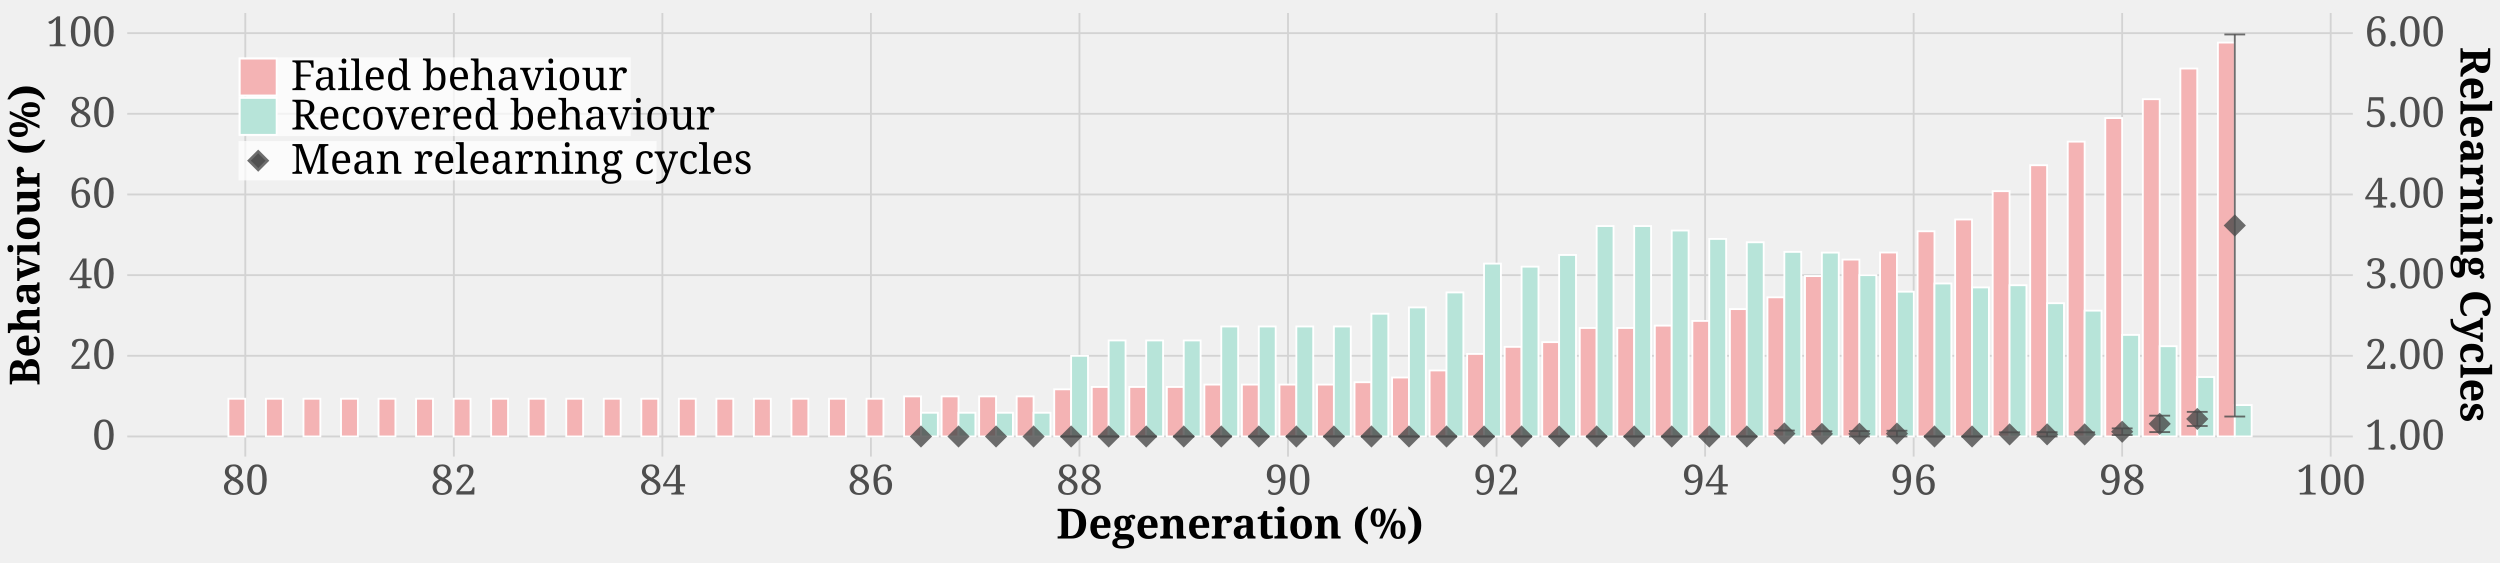
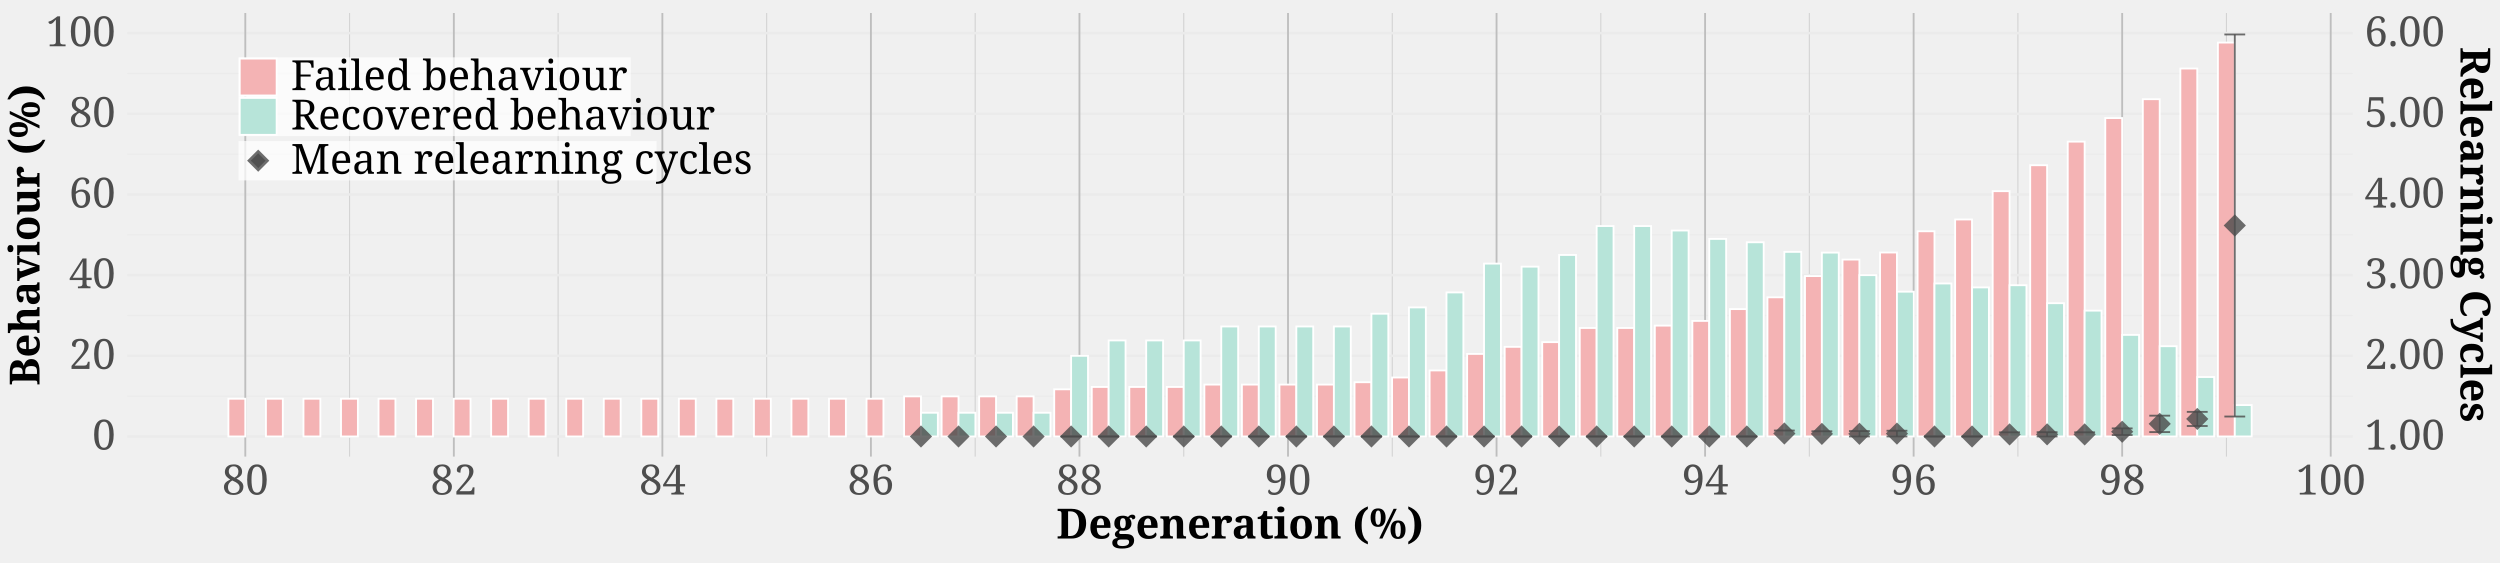
<svg xmlns="http://www.w3.org/2000/svg" class="svglite" width="1440.00pt" height="324.00pt" viewBox="0 0 1440.00 324.00">
  <defs>
    <style type="text/css">
    .svglite line, .svglite polyline, .svglite polygon, .svglite path, .svglite rect, .svglite circle {
      fill: none;
      stroke: #000000;
      stroke-linecap: round;
      stroke-linejoin: round;
      stroke-miterlimit: 10.00;
    }
    .svglite text {
      white-space: pre;
    }
  </style>
  </defs>
  <rect width="100%" height="100%" style="stroke: none; fill: none;" />
  <defs>
    <clipPath id="cpMC4wMHwxNDQwLjAwfDAuMDB8MzI0LjAw">
      <rect x="0.00" y="0.00" width="1440.00" height="324.00" />
    </clipPath>
  </defs>
  <g clip-path="url(#cpMC4wMHwxNDQwLjAwfDAuMDB8MzI0LjAw)">
</g>
  <defs>
    <clipPath id="cpNzMuMjl8MTM1NS4yNHw3LjQ3fDI2My4wMw==">
      <rect x="73.29" y="7.47" width="1281.95" height="255.55" />
    </clipPath>
  </defs>
  <g clip-path="url(#cpNzMuMjl8MTM1NS4yNHw3LjQ3fDI2My4wMw==)">
-     <polyline points="73.29,251.41 1355.24,251.41 " style="stroke-width: 1.07; stroke: #D3D3D3; stroke-linecap: butt;" />
-     <polyline points="73.29,204.95 1355.24,204.95 " style="stroke-width: 1.07; stroke: #D3D3D3; stroke-linecap: butt;" />
-     <polyline points="73.29,158.48 1355.24,158.48 " style="stroke-width: 1.07; stroke: #D3D3D3; stroke-linecap: butt;" />
-     <polyline points="73.29,112.02 1355.24,112.02 " style="stroke-width: 1.07; stroke: #D3D3D3; stroke-linecap: butt;" />
-     <polyline points="73.29,65.55 1355.24,65.55 " style="stroke-width: 1.07; stroke: #D3D3D3; stroke-linecap: butt;" />
-     <polyline points="73.29,19.09 1355.24,19.09 " style="stroke-width: 1.07; stroke: #D3D3D3; stroke-linecap: butt;" />
-     <polyline points="141.29,263.03 141.29,7.47 " style="stroke-width: 1.07; stroke: #D3D3D3; stroke-linecap: butt;" />
-     <polyline points="261.41,263.03 261.41,7.47 " style="stroke-width: 1.07; stroke: #D3D3D3; stroke-linecap: butt;" />
-     <polyline points="381.53,263.03 381.53,7.47 " style="stroke-width: 1.07; stroke: #D3D3D3; stroke-linecap: butt;" />
-     <polyline points="501.65,263.03 501.65,7.47 " style="stroke-width: 1.07; stroke: #D3D3D3; stroke-linecap: butt;" />
-     <polyline points="621.77,263.03 621.77,7.47 " style="stroke-width: 1.07; stroke: #D3D3D3; stroke-linecap: butt;" />
-     <polyline points="741.89,263.03 741.89,7.47 " style="stroke-width: 1.07; stroke: #D3D3D3; stroke-linecap: butt;" />
-     <polyline points="862.01,263.03 862.01,7.47 " style="stroke-width: 1.07; stroke: #D3D3D3; stroke-linecap: butt;" />
-     <polyline points="982.13,263.03 982.13,7.47 " style="stroke-width: 1.07; stroke: #D3D3D3; stroke-linecap: butt;" />
-     <polyline points="1102.25,263.03 1102.25,7.47 " style="stroke-width: 1.07; stroke: #D3D3D3; stroke-linecap: butt;" />
-     <polyline points="1222.37,263.03 1222.37,7.47 " style="stroke-width: 1.07; stroke: #D3D3D3; stroke-linecap: butt;" />
-     <polyline points="1342.49,263.03 1342.49,7.47 " style="stroke-width: 1.07; stroke: #D3D3D3; stroke-linecap: butt;" />
+     <polyline points="73.29,228.18 1355.24,228.18 " style="stroke-width: 0.73; stroke: #EBEBEB; stroke-linecap: butt;" />
+     <polyline points="73.29,181.71 1355.24,181.71 " style="stroke-width: 0.73; stroke: #EBEBEB; stroke-linecap: butt;" />
+     <polyline points="73.29,135.25 1355.24,135.25 " style="stroke-width: 0.73; stroke: #EBEBEB; stroke-linecap: butt;" />
+     <polyline points="73.29,88.78 1355.24,88.78 " style="stroke-width: 0.73; stroke: #EBEBEB; stroke-linecap: butt;" />
+     <polyline points="73.29,42.32 1355.24,42.32 " style="stroke-width: 0.73; stroke: #EBEBEB; stroke-linecap: butt;" />
+     <polyline points="201.35,263.03 201.35,7.47 " style="stroke-width: 0.64; stroke: #D3D3D3; stroke-linecap: butt;" />
+     <polyline points="321.47,263.03 321.47,7.47 " style="stroke-width: 0.64; stroke: #D3D3D3; stroke-linecap: butt;" />
+     <polyline points="441.59,263.03 441.59,7.47 " style="stroke-width: 0.64; stroke: #D3D3D3; stroke-linecap: butt;" />
+     <polyline points="561.71,263.03 561.71,7.47 " style="stroke-width: 0.64; stroke: #D3D3D3; stroke-linecap: butt;" />
+     <polyline points="681.83,263.03 681.83,7.47 " style="stroke-width: 0.64; stroke: #D3D3D3; stroke-linecap: butt;" />
+     <polyline points="801.95,263.03 801.95,7.47 " style="stroke-width: 0.64; stroke: #D3D3D3; stroke-linecap: butt;" />
+     <polyline points="922.07,263.03 922.07,7.47 " style="stroke-width: 0.64; stroke: #D3D3D3; stroke-linecap: butt;" />
+     <polyline points="1042.19,263.03 1042.19,7.47 " style="stroke-width: 0.64; stroke: #D3D3D3; stroke-linecap: butt;" />
+     <polyline points="1162.31,263.03 1162.31,7.47 " style="stroke-width: 0.64; stroke: #D3D3D3; stroke-linecap: butt;" />
+     <polyline points="1282.43,263.03 1282.43,7.47 " style="stroke-width: 0.64; stroke: #D3D3D3; stroke-linecap: butt;" />
+     <polyline points="73.29,251.41 1355.24,251.41 " style="stroke-width: 1.45; stroke: #EBEBEB; stroke-linecap: butt;" />
+     <polyline points="73.29,204.95 1355.24,204.95 " style="stroke-width: 1.45; stroke: #EBEBEB; stroke-linecap: butt;" />
+     <polyline points="73.29,158.48 1355.24,158.48 " style="stroke-width: 1.45; stroke: #EBEBEB; stroke-linecap: butt;" />
+     <polyline points="73.29,112.02 1355.24,112.02 " style="stroke-width: 1.45; stroke: #EBEBEB; stroke-linecap: butt;" />
+     <polyline points="73.29,65.55 1355.24,65.55 " style="stroke-width: 1.45; stroke: #EBEBEB; stroke-linecap: butt;" />
+     <polyline points="73.29,19.09 1355.24,19.09 " style="stroke-width: 1.45; stroke: #EBEBEB; stroke-linecap: butt;" />
+     <polyline points="141.29,263.03 141.29,7.47 " style="stroke-width: 1.07; stroke: #BEBEBE; stroke-linecap: butt;" />
+     <polyline points="261.41,263.03 261.41,7.47 " style="stroke-width: 1.07; stroke: #BEBEBE; stroke-linecap: butt;" />
+     <polyline points="381.53,263.03 381.53,7.47 " style="stroke-width: 1.07; stroke: #BEBEBE; stroke-linecap: butt;" />
+     <polyline points="501.65,263.03 501.65,7.47 " style="stroke-width: 1.07; stroke: #BEBEBE; stroke-linecap: butt;" />
+     <polyline points="621.77,263.03 621.77,7.47 " style="stroke-width: 1.07; stroke: #BEBEBE; stroke-linecap: butt;" />
+     <polyline points="741.89,263.03 741.89,7.47 " style="stroke-width: 1.07; stroke: #BEBEBE; stroke-linecap: butt;" />
+     <polyline points="862.01,263.03 862.01,7.47 " style="stroke-width: 1.07; stroke: #BEBEBE; stroke-linecap: butt;" />
+     <polyline points="982.13,263.03 982.13,7.47 " style="stroke-width: 1.07; stroke: #BEBEBE; stroke-linecap: butt;" />
+     <polyline points="1102.25,263.03 1102.25,7.47 " style="stroke-width: 1.07; stroke: #BEBEBE; stroke-linecap: butt;" />
+     <polyline points="1222.37,263.03 1222.37,7.47 " style="stroke-width: 1.07; stroke: #BEBEBE; stroke-linecap: butt;" />
+     <polyline points="1342.49,263.03 1342.49,7.47 " style="stroke-width: 1.07; stroke: #BEBEBE; stroke-linecap: butt;" />
    <rect x="131.56" y="229.67" width="9.73" height="21.74" style="stroke-width: 1.07; stroke: #FFFFFF; stroke-linecap: butt; stroke-linejoin: miter; fill: #F4B3B4;" />
    <rect x="141.29" y="251.41" width="9.73" height="0.00" style="stroke-width: 1.07; stroke: #FFFFFF; stroke-linecap: butt; stroke-linejoin: miter; fill: #B7E4D9;" />
    <rect x="153.18" y="229.67" width="9.73" height="21.74" style="stroke-width: 1.07; stroke: #FFFFFF; stroke-linecap: butt; stroke-linejoin: miter; fill: #F4B3B4;" />
    <rect x="162.91" y="251.41" width="9.73" height="0.00" style="stroke-width: 1.07; stroke: #FFFFFF; stroke-linecap: butt; stroke-linejoin: miter; fill: #B7E4D9;" />
    <rect x="174.80" y="229.67" width="9.73" height="21.74" style="stroke-width: 1.07; stroke: #FFFFFF; stroke-linecap: butt; stroke-linejoin: miter; fill: #F4B3B4;" />
    <rect x="184.53" y="251.41" width="9.73" height="0.00" style="stroke-width: 1.07; stroke: #FFFFFF; stroke-linecap: butt; stroke-linejoin: miter; fill: #B7E4D9;" />
    <rect x="196.42" y="229.67" width="9.73" height="21.74" style="stroke-width: 1.07; stroke: #FFFFFF; stroke-linecap: butt; stroke-linejoin: miter; fill: #F4B3B4;" />
    <rect x="206.15" y="251.41" width="9.73" height="0.00" style="stroke-width: 1.07; stroke: #FFFFFF; stroke-linecap: butt; stroke-linejoin: miter; fill: #B7E4D9;" />
    <rect x="218.04" y="229.67" width="9.73" height="21.74" style="stroke-width: 1.07; stroke: #FFFFFF; stroke-linecap: butt; stroke-linejoin: miter; fill: #F4B3B4;" />
    <rect x="227.77" y="251.41" width="9.73" height="0.00" style="stroke-width: 1.07; stroke: #FFFFFF; stroke-linecap: butt; stroke-linejoin: miter; fill: #B7E4D9;" />
    <rect x="239.67" y="229.67" width="9.73" height="21.74" style="stroke-width: 1.07; stroke: #FFFFFF; stroke-linecap: butt; stroke-linejoin: miter; fill: #F4B3B4;" />
    <rect x="249.40" y="251.41" width="9.73" height="0.00" style="stroke-width: 1.07; stroke: #FFFFFF; stroke-linecap: butt; stroke-linejoin: miter; fill: #B7E4D9;" />
    <rect x="261.29" y="229.67" width="9.73" height="21.74" style="stroke-width: 1.07; stroke: #FFFFFF; stroke-linecap: butt; stroke-linejoin: miter; fill: #F4B3B4;" />
    <rect x="271.02" y="251.41" width="9.73" height="0.00" style="stroke-width: 1.07; stroke: #FFFFFF; stroke-linecap: butt; stroke-linejoin: miter; fill: #B7E4D9;" />
    <rect x="282.91" y="229.67" width="9.73" height="21.74" style="stroke-width: 1.07; stroke: #FFFFFF; stroke-linecap: butt; stroke-linejoin: miter; fill: #F4B3B4;" />
    <rect x="292.64" y="251.41" width="9.73" height="0.00" style="stroke-width: 1.07; stroke: #FFFFFF; stroke-linecap: butt; stroke-linejoin: miter; fill: #B7E4D9;" />
    <rect x="304.53" y="229.67" width="9.73" height="21.74" style="stroke-width: 1.07; stroke: #FFFFFF; stroke-linecap: butt; stroke-linejoin: miter; fill: #F4B3B4;" />
    <rect x="314.26" y="251.41" width="9.73" height="0.00" style="stroke-width: 1.07; stroke: #FFFFFF; stroke-linecap: butt; stroke-linejoin: miter; fill: #B7E4D9;" />
    <rect x="326.15" y="229.67" width="9.73" height="21.74" style="stroke-width: 1.07; stroke: #FFFFFF; stroke-linecap: butt; stroke-linejoin: miter; fill: #F4B3B4;" />
    <rect x="335.88" y="251.41" width="9.73" height="0.00" style="stroke-width: 1.07; stroke: #FFFFFF; stroke-linecap: butt; stroke-linejoin: miter; fill: #B7E4D9;" />
    <rect x="347.77" y="229.67" width="9.73" height="21.74" style="stroke-width: 1.07; stroke: #FFFFFF; stroke-linecap: butt; stroke-linejoin: miter; fill: #F4B3B4;" />
    <rect x="357.50" y="251.41" width="9.73" height="0.00" style="stroke-width: 1.07; stroke: #FFFFFF; stroke-linecap: butt; stroke-linejoin: miter; fill: #B7E4D9;" />
    <rect x="369.40" y="229.67" width="9.73" height="21.74" style="stroke-width: 1.07; stroke: #FFFFFF; stroke-linecap: butt; stroke-linejoin: miter; fill: #F4B3B4;" />
    <rect x="379.13" y="251.41" width="9.73" height="0.00" style="stroke-width: 1.07; stroke: #FFFFFF; stroke-linecap: butt; stroke-linejoin: miter; fill: #B7E4D9;" />
    <rect x="391.02" y="229.67" width="9.73" height="21.74" style="stroke-width: 1.07; stroke: #FFFFFF; stroke-linecap: butt; stroke-linejoin: miter; fill: #F4B3B4;" />
    <rect x="400.75" y="251.41" width="9.73" height="0.00" style="stroke-width: 1.07; stroke: #FFFFFF; stroke-linecap: butt; stroke-linejoin: miter; fill: #B7E4D9;" />
    <rect x="412.64" y="229.67" width="9.73" height="21.74" style="stroke-width: 1.07; stroke: #FFFFFF; stroke-linecap: butt; stroke-linejoin: miter; fill: #F4B3B4;" />
    <rect x="422.37" y="251.41" width="9.73" height="0.00" style="stroke-width: 1.07; stroke: #FFFFFF; stroke-linecap: butt; stroke-linejoin: miter; fill: #B7E4D9;" />
    <rect x="434.26" y="229.67" width="9.73" height="21.74" style="stroke-width: 1.07; stroke: #FFFFFF; stroke-linecap: butt; stroke-linejoin: miter; fill: #F4B3B4;" />
    <rect x="443.99" y="251.41" width="9.73" height="0.00" style="stroke-width: 1.07; stroke: #FFFFFF; stroke-linecap: butt; stroke-linejoin: miter; fill: #B7E4D9;" />
    <rect x="455.88" y="229.67" width="9.73" height="21.74" style="stroke-width: 1.07; stroke: #FFFFFF; stroke-linecap: butt; stroke-linejoin: miter; fill: #F4B3B4;" />
    <rect x="465.61" y="251.41" width="9.73" height="0.00" style="stroke-width: 1.07; stroke: #FFFFFF; stroke-linecap: butt; stroke-linejoin: miter; fill: #B7E4D9;" />
    <rect x="477.50" y="229.67" width="9.73" height="21.74" style="stroke-width: 1.07; stroke: #FFFFFF; stroke-linecap: butt; stroke-linejoin: miter; fill: #F4B3B4;" />
    <rect x="487.23" y="251.41" width="9.73" height="0.00" style="stroke-width: 1.07; stroke: #FFFFFF; stroke-linecap: butt; stroke-linejoin: miter; fill: #B7E4D9;" />
    <rect x="499.13" y="229.67" width="9.73" height="21.74" style="stroke-width: 1.07; stroke: #FFFFFF; stroke-linecap: butt; stroke-linejoin: miter; fill: #F4B3B4;" />
    <rect x="508.86" y="251.41" width="9.73" height="0.00" style="stroke-width: 1.07; stroke: #FFFFFF; stroke-linecap: butt; stroke-linejoin: miter; fill: #B7E4D9;" />
    <rect x="520.75" y="228.31" width="9.73" height="23.10" style="stroke-width: 1.07; stroke: #FFFFFF; stroke-linecap: butt; stroke-linejoin: miter; fill: #F4B3B4;" />
    <rect x="530.48" y="237.74" width="9.73" height="13.67" style="stroke-width: 1.07; stroke: #FFFFFF; stroke-linecap: butt; stroke-linejoin: miter; fill: #B7E4D9;" />
    <rect x="542.37" y="228.31" width="9.73" height="23.10" style="stroke-width: 1.07; stroke: #FFFFFF; stroke-linecap: butt; stroke-linejoin: miter; fill: #F4B3B4;" />
    <rect x="552.10" y="237.74" width="9.73" height="13.67" style="stroke-width: 1.07; stroke: #FFFFFF; stroke-linecap: butt; stroke-linejoin: miter; fill: #B7E4D9;" />
    <rect x="563.99" y="228.31" width="9.73" height="23.10" style="stroke-width: 1.07; stroke: #FFFFFF; stroke-linecap: butt; stroke-linejoin: miter; fill: #F4B3B4;" />
    <rect x="573.72" y="237.74" width="9.73" height="13.67" style="stroke-width: 1.07; stroke: #FFFFFF; stroke-linecap: butt; stroke-linejoin: miter; fill: #B7E4D9;" />
    <rect x="585.61" y="228.31" width="9.73" height="23.10" style="stroke-width: 1.07; stroke: #FFFFFF; stroke-linecap: butt; stroke-linejoin: miter; fill: #F4B3B4;" />
    <rect x="595.34" y="237.74" width="9.73" height="13.67" style="stroke-width: 1.07; stroke: #FFFFFF; stroke-linecap: butt; stroke-linejoin: miter; fill: #B7E4D9;" />
    <rect x="607.23" y="224.24" width="9.73" height="27.17" style="stroke-width: 1.07; stroke: #FFFFFF; stroke-linecap: butt; stroke-linejoin: miter; fill: #F4B3B4;" />
    <rect x="616.96" y="204.95" width="9.73" height="46.46" style="stroke-width: 1.07; stroke: #FFFFFF; stroke-linecap: butt; stroke-linejoin: miter; fill: #B7E4D9;" />
    <rect x="628.86" y="222.88" width="9.73" height="28.53" style="stroke-width: 1.07; stroke: #FFFFFF; stroke-linecap: butt; stroke-linejoin: miter; fill: #F4B3B4;" />
    <rect x="638.59" y="196.09" width="9.73" height="55.31" style="stroke-width: 1.07; stroke: #FFFFFF; stroke-linecap: butt; stroke-linejoin: miter; fill: #B7E4D9;" />
    <rect x="650.48" y="222.88" width="9.73" height="28.53" style="stroke-width: 1.07; stroke: #FFFFFF; stroke-linecap: butt; stroke-linejoin: miter; fill: #F4B3B4;" />
    <rect x="660.21" y="196.09" width="9.73" height="55.31" style="stroke-width: 1.07; stroke: #FFFFFF; stroke-linecap: butt; stroke-linejoin: miter; fill: #B7E4D9;" />
    <rect x="672.10" y="222.88" width="9.73" height="28.53" style="stroke-width: 1.07; stroke: #FFFFFF; stroke-linecap: butt; stroke-linejoin: miter; fill: #F4B3B4;" />
    <rect x="681.83" y="196.09" width="9.73" height="55.31" style="stroke-width: 1.07; stroke: #FFFFFF; stroke-linecap: butt; stroke-linejoin: miter; fill: #B7E4D9;" />
    <rect x="693.72" y="221.52" width="9.73" height="29.89" style="stroke-width: 1.07; stroke: #FFFFFF; stroke-linecap: butt; stroke-linejoin: miter; fill: #F4B3B4;" />
    <rect x="703.45" y="188.05" width="9.73" height="63.36" style="stroke-width: 1.07; stroke: #FFFFFF; stroke-linecap: butt; stroke-linejoin: miter; fill: #B7E4D9;" />
    <rect x="715.34" y="221.52" width="9.73" height="29.89" style="stroke-width: 1.07; stroke: #FFFFFF; stroke-linecap: butt; stroke-linejoin: miter; fill: #F4B3B4;" />
    <rect x="725.07" y="188.05" width="9.73" height="63.36" style="stroke-width: 1.07; stroke: #FFFFFF; stroke-linecap: butt; stroke-linejoin: miter; fill: #B7E4D9;" />
    <rect x="736.97" y="221.52" width="9.73" height="29.89" style="stroke-width: 1.07; stroke: #FFFFFF; stroke-linecap: butt; stroke-linejoin: miter; fill: #F4B3B4;" />
    <rect x="746.69" y="188.05" width="9.73" height="63.36" style="stroke-width: 1.07; stroke: #FFFFFF; stroke-linecap: butt; stroke-linejoin: miter; fill: #B7E4D9;" />
    <rect x="758.59" y="221.52" width="9.73" height="29.89" style="stroke-width: 1.07; stroke: #FFFFFF; stroke-linecap: butt; stroke-linejoin: miter; fill: #F4B3B4;" />
    <rect x="768.32" y="188.05" width="9.73" height="63.36" style="stroke-width: 1.07; stroke: #FFFFFF; stroke-linecap: butt; stroke-linejoin: miter; fill: #B7E4D9;" />
    <rect x="780.21" y="220.16" width="9.73" height="31.25" style="stroke-width: 1.07; stroke: #FFFFFF; stroke-linecap: butt; stroke-linejoin: miter; fill: #F4B3B4;" />
    <rect x="789.94" y="180.70" width="9.73" height="70.71" style="stroke-width: 1.07; stroke: #FFFFFF; stroke-linecap: butt; stroke-linejoin: miter; fill: #B7E4D9;" />
    <rect x="801.83" y="217.44" width="9.73" height="33.97" style="stroke-width: 1.07; stroke: #FFFFFF; stroke-linecap: butt; stroke-linejoin: miter; fill: #F4B3B4;" />
    <rect x="811.56" y="177.07" width="9.73" height="74.34" style="stroke-width: 1.07; stroke: #FFFFFF; stroke-linecap: butt; stroke-linejoin: miter; fill: #B7E4D9;" />
    <rect x="823.45" y="213.37" width="9.73" height="38.04" style="stroke-width: 1.07; stroke: #FFFFFF; stroke-linecap: butt; stroke-linejoin: miter; fill: #F4B3B4;" />
    <rect x="833.18" y="168.44" width="9.73" height="82.97" style="stroke-width: 1.07; stroke: #FFFFFF; stroke-linecap: butt; stroke-linejoin: miter; fill: #B7E4D9;" />
    <rect x="845.07" y="203.86" width="9.73" height="47.55" style="stroke-width: 1.07; stroke: #FFFFFF; stroke-linecap: butt; stroke-linejoin: miter; fill: #F4B3B4;" />
    <rect x="854.80" y="151.84" width="9.73" height="99.57" style="stroke-width: 1.07; stroke: #FFFFFF; stroke-linecap: butt; stroke-linejoin: miter; fill: #B7E4D9;" />
    <rect x="866.70" y="199.78" width="9.73" height="51.63" style="stroke-width: 1.07; stroke: #FFFFFF; stroke-linecap: butt; stroke-linejoin: miter; fill: #F4B3B4;" />
    <rect x="876.43" y="153.59" width="9.73" height="97.82" style="stroke-width: 1.07; stroke: #FFFFFF; stroke-linecap: butt; stroke-linejoin: miter; fill: #B7E4D9;" />
    <rect x="888.32" y="197.07" width="9.73" height="54.34" style="stroke-width: 1.07; stroke: #FFFFFF; stroke-linecap: butt; stroke-linejoin: miter; fill: #F4B3B4;" />
    <rect x="898.05" y="146.86" width="9.73" height="104.54" style="stroke-width: 1.07; stroke: #FFFFFF; stroke-linecap: butt; stroke-linejoin: miter; fill: #B7E4D9;" />
    <rect x="909.94" y="188.91" width="9.73" height="62.50" style="stroke-width: 1.07; stroke: #FFFFFF; stroke-linecap: butt; stroke-linejoin: miter; fill: #F4B3B4;" />
    <rect x="919.67" y="130.20" width="9.73" height="121.21" style="stroke-width: 1.07; stroke: #FFFFFF; stroke-linecap: butt; stroke-linejoin: miter; fill: #B7E4D9;" />
    <rect x="931.56" y="188.91" width="9.73" height="62.50" style="stroke-width: 1.07; stroke: #FFFFFF; stroke-linecap: butt; stroke-linejoin: miter; fill: #F4B3B4;" />
    <rect x="941.29" y="130.20" width="9.73" height="121.21" style="stroke-width: 1.07; stroke: #FFFFFF; stroke-linecap: butt; stroke-linejoin: miter; fill: #B7E4D9;" />
    <rect x="953.18" y="187.56" width="9.73" height="63.85" style="stroke-width: 1.07; stroke: #FFFFFF; stroke-linecap: butt; stroke-linejoin: miter; fill: #F4B3B4;" />
    <rect x="962.91" y="132.78" width="9.73" height="118.63" style="stroke-width: 1.07; stroke: #FFFFFF; stroke-linecap: butt; stroke-linejoin: miter; fill: #B7E4D9;" />
    <rect x="974.80" y="184.84" width="9.73" height="66.57" style="stroke-width: 1.07; stroke: #FFFFFF; stroke-linecap: butt; stroke-linejoin: miter; fill: #F4B3B4;" />
    <rect x="984.53" y="137.62" width="9.73" height="113.79" style="stroke-width: 1.07; stroke: #FFFFFF; stroke-linecap: butt; stroke-linejoin: miter; fill: #B7E4D9;" />
    <rect x="996.43" y="178.04" width="9.73" height="73.36" style="stroke-width: 1.07; stroke: #FFFFFF; stroke-linecap: butt; stroke-linejoin: miter; fill: #F4B3B4;" />
    <rect x="1006.16" y="139.55" width="9.73" height="111.86" style="stroke-width: 1.07; stroke: #FFFFFF; stroke-linecap: butt; stroke-linejoin: miter; fill: #B7E4D9;" />
    <rect x="1018.05" y="171.25" width="9.73" height="80.16" style="stroke-width: 1.07; stroke: #FFFFFF; stroke-linecap: butt; stroke-linejoin: miter; fill: #F4B3B4;" />
    <rect x="1027.78" y="145.09" width="9.73" height="106.32" style="stroke-width: 1.07; stroke: #FFFFFF; stroke-linecap: butt; stroke-linejoin: miter; fill: #B7E4D9;" />
    <rect x="1039.67" y="159.02" width="9.73" height="92.39" style="stroke-width: 1.07; stroke: #FFFFFF; stroke-linecap: butt; stroke-linejoin: miter; fill: #F4B3B4;" />
    <rect x="1049.40" y="145.50" width="9.73" height="105.91" style="stroke-width: 1.07; stroke: #FFFFFF; stroke-linecap: butt; stroke-linejoin: miter; fill: #B7E4D9;" />
    <rect x="1061.29" y="149.51" width="9.73" height="101.90" style="stroke-width: 1.07; stroke: #FFFFFF; stroke-linecap: butt; stroke-linejoin: miter; fill: #F4B3B4;" />
    <rect x="1071.02" y="158.48" width="9.73" height="92.93" style="stroke-width: 1.07; stroke: #FFFFFF; stroke-linecap: butt; stroke-linejoin: miter; fill: #B7E4D9;" />
    <rect x="1082.91" y="145.44" width="9.73" height="105.97" style="stroke-width: 1.07; stroke: #FFFFFF; stroke-linecap: butt; stroke-linejoin: miter; fill: #F4B3B4;" />
    <rect x="1092.64" y="168.01" width="9.73" height="83.40" style="stroke-width: 1.07; stroke: #FFFFFF; stroke-linecap: butt; stroke-linejoin: miter; fill: #B7E4D9;" />
    <rect x="1104.53" y="133.21" width="9.73" height="118.20" style="stroke-width: 1.07; stroke: #FFFFFF; stroke-linecap: butt; stroke-linejoin: miter; fill: #F4B3B4;" />
    <rect x="1114.26" y="163.29" width="9.73" height="88.12" style="stroke-width: 1.07; stroke: #FFFFFF; stroke-linecap: butt; stroke-linejoin: miter; fill: #B7E4D9;" />
    <rect x="1126.16" y="126.42" width="9.73" height="124.99" style="stroke-width: 1.07; stroke: #FFFFFF; stroke-linecap: butt; stroke-linejoin: miter; fill: #F4B3B4;" />
    <rect x="1135.89" y="165.55" width="9.73" height="85.86" style="stroke-width: 1.07; stroke: #FFFFFF; stroke-linecap: butt; stroke-linejoin: miter; fill: #B7E4D9;" />
    <rect x="1147.78" y="110.11" width="9.73" height="141.29" style="stroke-width: 1.07; stroke: #FFFFFF; stroke-linecap: butt; stroke-linejoin: miter; fill: #F4B3B4;" />
    <rect x="1157.51" y="164.29" width="9.73" height="87.12" style="stroke-width: 1.07; stroke: #FFFFFF; stroke-linecap: butt; stroke-linejoin: miter; fill: #B7E4D9;" />
    <rect x="1169.40" y="95.17" width="9.73" height="156.24" style="stroke-width: 1.07; stroke: #FFFFFF; stroke-linecap: butt; stroke-linejoin: miter; fill: #F4B3B4;" />
    <rect x="1179.13" y="174.64" width="9.73" height="76.77" style="stroke-width: 1.07; stroke: #FFFFFF; stroke-linecap: butt; stroke-linejoin: miter; fill: #B7E4D9;" />
    <rect x="1191.02" y="81.58" width="9.73" height="169.83" style="stroke-width: 1.07; stroke: #FFFFFF; stroke-linecap: butt; stroke-linejoin: miter; fill: #F4B3B4;" />
    <rect x="1200.75" y="178.93" width="9.73" height="72.48" style="stroke-width: 1.07; stroke: #FFFFFF; stroke-linecap: butt; stroke-linejoin: miter; fill: #B7E4D9;" />
    <rect x="1212.64" y="68.00" width="9.73" height="183.41" style="stroke-width: 1.07; stroke: #FFFFFF; stroke-linecap: butt; stroke-linejoin: miter; fill: #F4B3B4;" />
    <rect x="1222.37" y="192.90" width="9.73" height="58.51" style="stroke-width: 1.07; stroke: #FFFFFF; stroke-linecap: butt; stroke-linejoin: miter; fill: #B7E4D9;" />
    <rect x="1234.26" y="57.13" width="9.73" height="194.28" style="stroke-width: 1.07; stroke: #FFFFFF; stroke-linecap: butt; stroke-linejoin: miter; fill: #F4B3B4;" />
    <rect x="1243.99" y="199.42" width="9.73" height="51.99" style="stroke-width: 1.07; stroke: #FFFFFF; stroke-linecap: butt; stroke-linejoin: miter; fill: #B7E4D9;" />
    <rect x="1255.89" y="39.47" width="9.73" height="211.94" style="stroke-width: 1.07; stroke: #FFFFFF; stroke-linecap: butt; stroke-linejoin: miter; fill: #F4B3B4;" />
    <rect x="1265.62" y="217.16" width="9.73" height="34.25" style="stroke-width: 1.07; stroke: #FFFFFF; stroke-linecap: butt; stroke-linejoin: miter; fill: #B7E4D9;" />
    <rect x="1277.51" y="24.52" width="9.73" height="226.89" style="stroke-width: 1.07; stroke: #FFFFFF; stroke-linecap: butt; stroke-linejoin: miter; fill: #F4B3B4;" />
    <rect x="1287.24" y="233.32" width="9.73" height="18.08" style="stroke-width: 1.07; stroke: #FFFFFF; stroke-linecap: butt; stroke-linejoin: miter; fill: #B7E4D9;" />
    <polygon points="524.08,251.41 530.48,245.01 536.88,251.41 530.48,257.81 " style="stroke-width: 2.13; stroke: none; fill: #4A4A4A; fill-opacity: 0.80;" />
    <polygon points="545.70,251.41 552.10,245.01 558.50,251.41 552.10,257.81 " style="stroke-width: 2.13; stroke: none; fill: #4A4A4A; fill-opacity: 0.80;" />
    <polygon points="567.32,251.41 573.72,245.01 580.12,251.41 573.72,257.81 " style="stroke-width: 2.13; stroke: none; fill: #4A4A4A; fill-opacity: 0.80;" />
    <polygon points="588.94,251.41 595.34,245.01 601.74,251.41 595.34,257.81 " style="stroke-width: 2.13; stroke: none; fill: #4A4A4A; fill-opacity: 0.80;" />
    <polygon points="610.57,251.41 616.96,245.01 623.36,251.41 616.96,257.81 " style="stroke-width: 2.13; stroke: none; fill: #4A4A4A; fill-opacity: 0.80;" />
    <polygon points="632.19,251.41 638.59,245.01 644.98,251.41 638.59,257.81 " style="stroke-width: 2.13; stroke: none; fill: #4A4A4A; fill-opacity: 0.80;" />
    <polygon points="653.81,251.41 660.21,245.01 666.61,251.41 660.21,257.81 " style="stroke-width: 2.13; stroke: none; fill: #4A4A4A; fill-opacity: 0.80;" />
    <polygon points="675.43,251.41 681.83,245.01 688.23,251.41 681.83,257.81 " style="stroke-width: 2.13; stroke: none; fill: #4A4A4A; fill-opacity: 0.80;" />
    <polygon points="697.05,251.41 703.45,245.01 709.85,251.41 703.45,257.81 " style="stroke-width: 2.13; stroke: none; fill: #4A4A4A; fill-opacity: 0.80;" />
    <polygon points="718.68,251.41 725.07,245.01 731.47,251.41 725.07,257.81 " style="stroke-width: 2.13; stroke: none; fill: #4A4A4A; fill-opacity: 0.80;" />
    <polygon points="740.30,251.41 746.69,245.01 753.09,251.41 746.69,257.81 " style="stroke-width: 2.13; stroke: none; fill: #4A4A4A; fill-opacity: 0.80;" />
    <polygon points="761.92,251.41 768.32,245.01 774.71,251.41 768.32,257.81 " style="stroke-width: 2.13; stroke: none; fill: #4A4A4A; fill-opacity: 0.80;" />
    <polygon points="783.54,251.41 789.94,245.01 796.34,251.41 789.94,257.81 " style="stroke-width: 2.13; stroke: none; fill: #4A4A4A; fill-opacity: 0.80;" />
    <polygon points="805.16,251.41 811.56,245.01 817.96,251.41 811.56,257.81 " style="stroke-width: 2.13; stroke: none; fill: #4A4A4A; fill-opacity: 0.80;" />
    <polygon points="826.78,251.41 833.18,245.01 839.58,251.41 833.18,257.81 " style="stroke-width: 2.13; stroke: none; fill: #4A4A4A; fill-opacity: 0.80;" />
    <polygon points="848.41,251.41 854.80,245.01 861.20,251.41 854.80,257.81 " style="stroke-width: 2.13; stroke: none; fill: #4A4A4A; fill-opacity: 0.80;" />
    <polygon points="870.03,251.41 876.43,245.01 882.82,251.41 876.43,257.81 " style="stroke-width: 2.13; stroke: none; fill: #4A4A4A; fill-opacity: 0.80;" />
    <polygon points="891.65,251.41 898.05,245.01 904.44,251.41 898.05,257.81 " style="stroke-width: 2.13; stroke: none; fill: #4A4A4A; fill-opacity: 0.80;" />
    <polygon points="913.27,251.41 919.67,245.01 926.07,251.41 919.67,257.81 " style="stroke-width: 2.13; stroke: none; fill: #4A4A4A; fill-opacity: 0.80;" />
    <polygon points="934.89,251.41 941.29,245.01 947.69,251.41 941.29,257.81 " style="stroke-width: 2.13; stroke: none; fill: #4A4A4A; fill-opacity: 0.80;" />
    <polygon points="956.51,251.41 962.91,245.01 969.31,251.41 962.91,257.81 " style="stroke-width: 2.13; stroke: none; fill: #4A4A4A; fill-opacity: 0.80;" />
    <polygon points="978.14,251.41 984.53,245.01 990.93,251.41 984.53,257.81 " style="stroke-width: 2.13; stroke: none; fill: #4A4A4A; fill-opacity: 0.80;" />
    <polygon points="999.76,251.41 1006.16,245.01 1012.55,251.41 1006.16,257.81 " style="stroke-width: 2.13; stroke: none; fill: #4A4A4A; fill-opacity: 0.80;" />
    <polygon points="1021.38,249.69 1027.78,243.29 1034.18,249.69 1027.78,256.09 " style="stroke-width: 2.13; stroke: none; fill: #4A4A4A; fill-opacity: 0.80;" />
    <polygon points="1043.00,249.91 1049.40,243.51 1055.80,249.91 1049.40,256.31 " style="stroke-width: 2.13; stroke: none; fill: #4A4A4A; fill-opacity: 0.80;" />
    <polygon points="1064.62,249.86 1071.02,243.46 1077.42,249.86 1071.02,256.26 " style="stroke-width: 2.13; stroke: none; fill: #4A4A4A; fill-opacity: 0.80;" />
    <polygon points="1086.24,249.75 1092.64,243.35 1099.04,249.75 1092.64,256.15 " style="stroke-width: 2.13; stroke: none; fill: #4A4A4A; fill-opacity: 0.80;" />
    <polygon points="1107.87,251.41 1114.26,245.01 1120.66,251.41 1114.26,257.81 " style="stroke-width: 2.13; stroke: none; fill: #4A4A4A; fill-opacity: 0.80;" />
    <polygon points="1129.49,251.41 1135.89,245.01 1142.28,251.41 1135.89,257.81 " style="stroke-width: 2.13; stroke: none; fill: #4A4A4A; fill-opacity: 0.80;" />
    <polygon points="1151.11,250.22 1157.51,243.82 1163.91,250.22 1157.51,256.62 " style="stroke-width: 2.13; stroke: none; fill: #4A4A4A; fill-opacity: 0.80;" />
    <polygon points="1172.73,250.19 1179.13,243.79 1185.53,250.19 1179.13,256.58 " style="stroke-width: 2.13; stroke: none; fill: #4A4A4A; fill-opacity: 0.80;" />
    <polygon points="1194.35,250.22 1200.75,243.82 1207.15,250.22 1200.75,256.62 " style="stroke-width: 2.13; stroke: none; fill: #4A4A4A; fill-opacity: 0.80;" />
    <polygon points="1215.97,248.68 1222.37,242.28 1228.77,248.68 1222.37,255.07 " style="stroke-width: 2.13; stroke: none; fill: #4A4A4A; fill-opacity: 0.80;" />
    <polygon points="1237.60,244.15 1243.99,237.75 1250.39,244.15 1243.99,250.55 " style="stroke-width: 2.13; stroke: none; fill: #4A4A4A; fill-opacity: 0.80;" />
    <polygon points="1259.22,241.31 1265.62,234.91 1272.01,241.31 1265.62,247.71 " style="stroke-width: 2.13; stroke: none; fill: #4A4A4A; fill-opacity: 0.80;" />
    <polygon points="1280.84,129.89 1287.24,123.49 1293.64,129.89 1287.24,136.29 " style="stroke-width: 2.13; stroke: none; fill: #4A4A4A; fill-opacity: 0.80;" />
    <polyline points="610.96,251.41 622.97,251.41 " style="stroke-width: 1.07; stroke: #4A4A4A; stroke-opacity: 0.80; stroke-linecap: butt;" />
    <polyline points="616.96,251.41 616.96,251.41 " style="stroke-width: 1.07; stroke: #4A4A4A; stroke-opacity: 0.80; stroke-linecap: butt;" />
    <polyline points="610.96,251.41 622.97,251.41 " style="stroke-width: 1.07; stroke: #4A4A4A; stroke-opacity: 0.80; stroke-linecap: butt;" />
    <polyline points="632.58,251.41 644.59,251.41 " style="stroke-width: 1.07; stroke: #4A4A4A; stroke-opacity: 0.80; stroke-linecap: butt;" />
    <polyline points="638.59,251.41 638.59,251.41 " style="stroke-width: 1.07; stroke: #4A4A4A; stroke-opacity: 0.80; stroke-linecap: butt;" />
    <polyline points="632.58,251.41 644.59,251.41 " style="stroke-width: 1.07; stroke: #4A4A4A; stroke-opacity: 0.80; stroke-linecap: butt;" />
    <polyline points="654.20,251.41 666.21,251.41 " style="stroke-width: 1.07; stroke: #4A4A4A; stroke-opacity: 0.80; stroke-linecap: butt;" />
    <polyline points="660.21,251.41 660.21,251.41 " style="stroke-width: 1.07; stroke: #4A4A4A; stroke-opacity: 0.80; stroke-linecap: butt;" />
    <polyline points="654.20,251.41 666.21,251.41 " style="stroke-width: 1.07; stroke: #4A4A4A; stroke-opacity: 0.80; stroke-linecap: butt;" />
    <polyline points="675.82,251.41 687.84,251.41 " style="stroke-width: 1.07; stroke: #4A4A4A; stroke-opacity: 0.80; stroke-linecap: butt;" />
    <polyline points="681.83,251.41 681.83,251.41 " style="stroke-width: 1.07; stroke: #4A4A4A; stroke-opacity: 0.80; stroke-linecap: butt;" />
    <polyline points="675.82,251.41 687.84,251.41 " style="stroke-width: 1.07; stroke: #4A4A4A; stroke-opacity: 0.80; stroke-linecap: butt;" />
    <polyline points="697.45,251.41 709.46,251.41 " style="stroke-width: 1.07; stroke: #4A4A4A; stroke-opacity: 0.80; stroke-linecap: butt;" />
    <polyline points="703.45,251.41 703.45,251.41 " style="stroke-width: 1.07; stroke: #4A4A4A; stroke-opacity: 0.80; stroke-linecap: butt;" />
    <polyline points="697.45,251.41 709.46,251.41 " style="stroke-width: 1.07; stroke: #4A4A4A; stroke-opacity: 0.80; stroke-linecap: butt;" />
    <polyline points="719.07,251.41 731.08,251.41 " style="stroke-width: 1.07; stroke: #4A4A4A; stroke-opacity: 0.80; stroke-linecap: butt;" />
    <polyline points="725.07,251.41 725.07,251.41 " style="stroke-width: 1.07; stroke: #4A4A4A; stroke-opacity: 0.80; stroke-linecap: butt;" />
    <polyline points="719.07,251.41 731.08,251.41 " style="stroke-width: 1.07; stroke: #4A4A4A; stroke-opacity: 0.80; stroke-linecap: butt;" />
    <polyline points="740.69,251.41 752.70,251.41 " style="stroke-width: 1.07; stroke: #4A4A4A; stroke-opacity: 0.80; stroke-linecap: butt;" />
    <polyline points="746.69,251.41 746.69,251.41 " style="stroke-width: 1.07; stroke: #4A4A4A; stroke-opacity: 0.80; stroke-linecap: butt;" />
    <polyline points="740.69,251.41 752.70,251.41 " style="stroke-width: 1.07; stroke: #4A4A4A; stroke-opacity: 0.80; stroke-linecap: butt;" />
    <polyline points="762.31,251.41 774.32,251.41 " style="stroke-width: 1.07; stroke: #4A4A4A; stroke-opacity: 0.80; stroke-linecap: butt;" />
    <polyline points="768.32,251.41 768.32,251.41 " style="stroke-width: 1.07; stroke: #4A4A4A; stroke-opacity: 0.80; stroke-linecap: butt;" />
    <polyline points="762.31,251.41 774.32,251.41 " style="stroke-width: 1.07; stroke: #4A4A4A; stroke-opacity: 0.80; stroke-linecap: butt;" />
    <polyline points="783.93,251.41 795.94,251.41 " style="stroke-width: 1.07; stroke: #4A4A4A; stroke-opacity: 0.80; stroke-linecap: butt;" />
    <polyline points="789.94,251.41 789.94,251.41 " style="stroke-width: 1.07; stroke: #4A4A4A; stroke-opacity: 0.80; stroke-linecap: butt;" />
    <polyline points="783.93,251.41 795.94,251.41 " style="stroke-width: 1.07; stroke: #4A4A4A; stroke-opacity: 0.80; stroke-linecap: butt;" />
    <polyline points="805.55,251.41 817.57,251.41 " style="stroke-width: 1.07; stroke: #4A4A4A; stroke-opacity: 0.80; stroke-linecap: butt;" />
    <polyline points="811.56,251.41 811.56,251.41 " style="stroke-width: 1.07; stroke: #4A4A4A; stroke-opacity: 0.80; stroke-linecap: butt;" />
    <polyline points="805.55,251.41 817.57,251.41 " style="stroke-width: 1.07; stroke: #4A4A4A; stroke-opacity: 0.80; stroke-linecap: butt;" />
    <polyline points="827.18,251.41 839.19,251.41 " style="stroke-width: 1.07; stroke: #4A4A4A; stroke-opacity: 0.80; stroke-linecap: butt;" />
    <polyline points="833.18,251.41 833.18,251.41 " style="stroke-width: 1.07; stroke: #4A4A4A; stroke-opacity: 0.80; stroke-linecap: butt;" />
    <polyline points="827.18,251.41 839.19,251.41 " style="stroke-width: 1.07; stroke: #4A4A4A; stroke-opacity: 0.80; stroke-linecap: butt;" />
    <polyline points="848.80,251.41 860.81,251.41 " style="stroke-width: 1.07; stroke: #4A4A4A; stroke-opacity: 0.80; stroke-linecap: butt;" />
    <polyline points="854.80,251.41 854.80,251.41 " style="stroke-width: 1.07; stroke: #4A4A4A; stroke-opacity: 0.80; stroke-linecap: butt;" />
    <polyline points="848.80,251.41 860.81,251.41 " style="stroke-width: 1.07; stroke: #4A4A4A; stroke-opacity: 0.80; stroke-linecap: butt;" />
    <polyline points="870.42,251.41 882.43,251.41 " style="stroke-width: 1.07; stroke: #4A4A4A; stroke-opacity: 0.80; stroke-linecap: butt;" />
    <polyline points="876.43,251.41 876.43,251.41 " style="stroke-width: 1.07; stroke: #4A4A4A; stroke-opacity: 0.80; stroke-linecap: butt;" />
    <polyline points="870.42,251.41 882.43,251.41 " style="stroke-width: 1.07; stroke: #4A4A4A; stroke-opacity: 0.80; stroke-linecap: butt;" />
    <polyline points="892.04,251.41 904.05,251.41 " style="stroke-width: 1.07; stroke: #4A4A4A; stroke-opacity: 0.80; stroke-linecap: butt;" />
    <polyline points="898.05,251.41 898.05,251.41 " style="stroke-width: 1.07; stroke: #4A4A4A; stroke-opacity: 0.80; stroke-linecap: butt;" />
    <polyline points="892.04,251.41 904.05,251.41 " style="stroke-width: 1.07; stroke: #4A4A4A; stroke-opacity: 0.80; stroke-linecap: butt;" />
    <polyline points="913.66,251.41 925.67,251.41 " style="stroke-width: 1.07; stroke: #4A4A4A; stroke-opacity: 0.80; stroke-linecap: butt;" />
    <polyline points="919.67,251.41 919.67,251.41 " style="stroke-width: 1.07; stroke: #4A4A4A; stroke-opacity: 0.80; stroke-linecap: butt;" />
    <polyline points="913.66,251.41 925.67,251.41 " style="stroke-width: 1.07; stroke: #4A4A4A; stroke-opacity: 0.80; stroke-linecap: butt;" />
    <polyline points="935.28,251.41 947.30,251.41 " style="stroke-width: 1.07; stroke: #4A4A4A; stroke-opacity: 0.80; stroke-linecap: butt;" />
    <polyline points="941.29,251.41 941.29,251.41 " style="stroke-width: 1.07; stroke: #4A4A4A; stroke-opacity: 0.80; stroke-linecap: butt;" />
    <polyline points="935.28,251.41 947.30,251.41 " style="stroke-width: 1.07; stroke: #4A4A4A; stroke-opacity: 0.80; stroke-linecap: butt;" />
    <polyline points="956.91,251.41 968.92,251.41 " style="stroke-width: 1.07; stroke: #4A4A4A; stroke-opacity: 0.80; stroke-linecap: butt;" />
    <polyline points="962.91,251.41 962.91,251.41 " style="stroke-width: 1.07; stroke: #4A4A4A; stroke-opacity: 0.80; stroke-linecap: butt;" />
    <polyline points="956.91,251.41 968.92,251.41 " style="stroke-width: 1.07; stroke: #4A4A4A; stroke-opacity: 0.80; stroke-linecap: butt;" />
    <polyline points="978.53,251.41 990.54,251.41 " style="stroke-width: 1.07; stroke: #4A4A4A; stroke-opacity: 0.80; stroke-linecap: butt;" />
    <polyline points="984.53,251.41 984.53,251.41 " style="stroke-width: 1.07; stroke: #4A4A4A; stroke-opacity: 0.80; stroke-linecap: butt;" />
    <polyline points="978.53,251.41 990.54,251.41 " style="stroke-width: 1.07; stroke: #4A4A4A; stroke-opacity: 0.80; stroke-linecap: butt;" />
    <polyline points="1000.15,251.41 1012.16,251.41 " style="stroke-width: 1.07; stroke: #4A4A4A; stroke-opacity: 0.80; stroke-linecap: butt;" />
    <polyline points="1006.16,251.41 1006.16,251.41 " style="stroke-width: 1.07; stroke: #4A4A4A; stroke-opacity: 0.80; stroke-linecap: butt;" />
    <polyline points="1000.15,251.41 1012.16,251.41 " style="stroke-width: 1.07; stroke: #4A4A4A; stroke-opacity: 0.80; stroke-linecap: butt;" />
    <polyline points="1021.77,247.97 1033.78,247.97 " style="stroke-width: 1.07; stroke: #4A4A4A; stroke-opacity: 0.80; stroke-linecap: butt;" />
    <polyline points="1043.39,248.41 1055.40,248.41 " style="stroke-width: 1.07; stroke: #4A4A4A; stroke-opacity: 0.80; stroke-linecap: butt;" />
    <polyline points="1065.01,248.31 1077.03,248.31 " style="stroke-width: 1.07; stroke: #4A4A4A; stroke-opacity: 0.80; stroke-linecap: butt;" />
    <polyline points="1071.02,248.31 1071.02,251.41 " style="stroke-width: 1.07; stroke: #4A4A4A; stroke-opacity: 0.80; stroke-linecap: butt;" />
    <polyline points="1065.01,251.41 1077.03,251.41 " style="stroke-width: 1.07; stroke: #4A4A4A; stroke-opacity: 0.80; stroke-linecap: butt;" />
    <polyline points="1086.64,248.09 1098.65,248.09 " style="stroke-width: 1.07; stroke: #4A4A4A; stroke-opacity: 0.80; stroke-linecap: butt;" />
    <polyline points="1092.64,248.09 1092.64,251.41 " style="stroke-width: 1.07; stroke: #4A4A4A; stroke-opacity: 0.80; stroke-linecap: butt;" />
    <polyline points="1086.64,251.41 1098.65,251.41 " style="stroke-width: 1.07; stroke: #4A4A4A; stroke-opacity: 0.80; stroke-linecap: butt;" />
    <polyline points="1108.26,251.41 1120.27,251.41 " style="stroke-width: 1.07; stroke: #4A4A4A; stroke-opacity: 0.80; stroke-linecap: butt;" />
    <polyline points="1114.26,251.41 1114.26,251.41 " style="stroke-width: 1.07; stroke: #4A4A4A; stroke-opacity: 0.80; stroke-linecap: butt;" />
    <polyline points="1108.26,251.41 1120.27,251.41 " style="stroke-width: 1.07; stroke: #4A4A4A; stroke-opacity: 0.80; stroke-linecap: butt;" />
    <polyline points="1129.88,251.41 1141.89,251.41 " style="stroke-width: 1.07; stroke: #4A4A4A; stroke-opacity: 0.80; stroke-linecap: butt;" />
    <polyline points="1135.89,251.41 1135.89,251.41 " style="stroke-width: 1.07; stroke: #4A4A4A; stroke-opacity: 0.80; stroke-linecap: butt;" />
    <polyline points="1129.88,251.41 1141.89,251.41 " style="stroke-width: 1.07; stroke: #4A4A4A; stroke-opacity: 0.80; stroke-linecap: butt;" />
    <polyline points="1151.50,249.03 1163.51,249.03 " style="stroke-width: 1.07; stroke: #4A4A4A; stroke-opacity: 0.80; stroke-linecap: butt;" />
    <polyline points="1173.12,248.96 1185.14,248.96 " style="stroke-width: 1.07; stroke: #4A4A4A; stroke-opacity: 0.80; stroke-linecap: butt;" />
    <polyline points="1179.13,248.96 1179.13,251.41 " style="stroke-width: 1.07; stroke: #4A4A4A; stroke-opacity: 0.80; stroke-linecap: butt;" />
    <polyline points="1173.12,251.41 1185.14,251.41 " style="stroke-width: 1.07; stroke: #4A4A4A; stroke-opacity: 0.80; stroke-linecap: butt;" />
    <polyline points="1194.74,249.03 1206.76,249.03 " style="stroke-width: 1.07; stroke: #4A4A4A; stroke-opacity: 0.80; stroke-linecap: butt;" />
    <polyline points="1216.37,246.77 1228.38,246.77 " style="stroke-width: 1.07; stroke: #4A4A4A; stroke-opacity: 0.80; stroke-linecap: butt;" />
    <polyline points="1222.37,246.77 1222.37,250.58 " style="stroke-width: 1.07; stroke: #4A4A4A; stroke-opacity: 0.80; stroke-linecap: butt;" />
    <polyline points="1216.37,250.58 1228.38,250.58 " style="stroke-width: 1.07; stroke: #4A4A4A; stroke-opacity: 0.80; stroke-linecap: butt;" />
    <polyline points="1237.99,239.43 1250.00,239.43 " style="stroke-width: 1.07; stroke: #4A4A4A; stroke-opacity: 0.80; stroke-linecap: butt;" />
    <polyline points="1243.99,239.43 1243.99,248.87 " style="stroke-width: 1.07; stroke: #4A4A4A; stroke-opacity: 0.80; stroke-linecap: butt;" />
    <polyline points="1237.99,248.87 1250.00,248.87 " style="stroke-width: 1.07; stroke: #4A4A4A; stroke-opacity: 0.80; stroke-linecap: butt;" />
    <polyline points="1259.61,237.22 1271.62,237.22 " style="stroke-width: 1.07; stroke: #4A4A4A; stroke-opacity: 0.80; stroke-linecap: butt;" />
    <polyline points="1265.62,237.22 1265.62,245.39 " style="stroke-width: 1.07; stroke: #4A4A4A; stroke-opacity: 0.80; stroke-linecap: butt;" />
    <polyline points="1259.61,245.39 1271.62,245.39 " style="stroke-width: 1.07; stroke: #4A4A4A; stroke-opacity: 0.80; stroke-linecap: butt;" />
    <polyline points="1281.23,19.84 1293.24,19.84 " style="stroke-width: 1.07; stroke: #4A4A4A; stroke-opacity: 0.80; stroke-linecap: butt;" />
    <polyline points="1287.24,19.84 1287.24,239.94 " style="stroke-width: 1.07; stroke: #4A4A4A; stroke-opacity: 0.80; stroke-linecap: butt;" />
    <polyline points="1281.23,239.94 1293.24,239.94 " style="stroke-width: 1.07; stroke: #4A4A4A; stroke-opacity: 0.80; stroke-linecap: butt;" />
  </g>
  <g clip-path="url(#cpMC4wMHwxNDQwLjAwfDAuMDB8MzI0LjAw)">
    <text x="66.56" y="258.96" text-anchor="end" style="font-size: 24.00px;fill: #4D4D4D; font-family: &quot;Garamond&quot;;" textLength="11.25px" lengthAdjust="spacingAndGlyphs">0</text>
    <text x="66.56" y="212.50" text-anchor="end" style="font-size: 24.00px;fill: #4D4D4D; font-family: &quot;Garamond&quot;;" textLength="22.49px" lengthAdjust="spacingAndGlyphs">20</text>
    <text x="66.56" y="166.03" text-anchor="end" style="font-size: 24.00px;fill: #4D4D4D; font-family: &quot;Garamond&quot;;" textLength="22.49px" lengthAdjust="spacingAndGlyphs">40</text>
    <text x="66.56" y="119.57" text-anchor="end" style="font-size: 24.00px;fill: #4D4D4D; font-family: &quot;Garamond&quot;;" textLength="22.49px" lengthAdjust="spacingAndGlyphs">60</text>
    <text x="66.56" y="73.11" text-anchor="end" style="font-size: 24.00px;fill: #4D4D4D; font-family: &quot;Garamond&quot;;" textLength="22.49px" lengthAdjust="spacingAndGlyphs">80</text>
    <text x="66.56" y="26.64" text-anchor="end" style="font-size: 24.00px;fill: #4D4D4D; font-family: &quot;Garamond&quot;;" textLength="33.74px" lengthAdjust="spacingAndGlyphs">100</text>
    <text x="1361.96" y="258.96" style="font-size: 24.00px;fill: #4D4D4D; font-family: &quot;Garamond&quot;;" textLength="38.99px" lengthAdjust="spacingAndGlyphs">1.00</text>
    <text x="1361.96" y="212.50" style="font-size: 24.00px;fill: #4D4D4D; font-family: &quot;Garamond&quot;;" textLength="38.99px" lengthAdjust="spacingAndGlyphs">2.00</text>
    <text x="1361.96" y="166.03" style="font-size: 24.00px;fill: #4D4D4D; font-family: &quot;Garamond&quot;;" textLength="38.99px" lengthAdjust="spacingAndGlyphs">3.00</text>
    <text x="1361.96" y="119.57" style="font-size: 24.00px;fill: #4D4D4D; font-family: &quot;Garamond&quot;;" textLength="38.99px" lengthAdjust="spacingAndGlyphs">4.00</text>
    <text x="1361.96" y="73.11" style="font-size: 24.00px;fill: #4D4D4D; font-family: &quot;Garamond&quot;;" textLength="38.99px" lengthAdjust="spacingAndGlyphs">5.00</text>
    <text x="1361.96" y="26.64" style="font-size: 24.00px;fill: #4D4D4D; font-family: &quot;Garamond&quot;;" textLength="38.99px" lengthAdjust="spacingAndGlyphs">6.00</text>
    <text x="141.29" y="284.86" text-anchor="middle" style="font-size: 24.00px;fill: #4D4D4D; font-family: &quot;Garamond&quot;;" textLength="22.49px" lengthAdjust="spacingAndGlyphs">80</text>
    <text x="261.41" y="284.86" text-anchor="middle" style="font-size: 24.00px;fill: #4D4D4D; font-family: &quot;Garamond&quot;;" textLength="22.49px" lengthAdjust="spacingAndGlyphs">82</text>
    <text x="381.53" y="284.86" text-anchor="middle" style="font-size: 24.00px;fill: #4D4D4D; font-family: &quot;Garamond&quot;;" textLength="22.49px" lengthAdjust="spacingAndGlyphs">84</text>
    <text x="501.65" y="284.86" text-anchor="middle" style="font-size: 24.00px;fill: #4D4D4D; font-family: &quot;Garamond&quot;;" textLength="22.49px" lengthAdjust="spacingAndGlyphs">86</text>
    <text x="621.77" y="284.86" text-anchor="middle" style="font-size: 24.00px;fill: #4D4D4D; font-family: &quot;Garamond&quot;;" textLength="22.49px" lengthAdjust="spacingAndGlyphs">88</text>
    <text x="741.89" y="284.86" text-anchor="middle" style="font-size: 24.00px;fill: #4D4D4D; font-family: &quot;Garamond&quot;;" textLength="22.49px" lengthAdjust="spacingAndGlyphs">90</text>
    <text x="862.01" y="284.86" text-anchor="middle" style="font-size: 24.00px;fill: #4D4D4D; font-family: &quot;Garamond&quot;;" textLength="22.49px" lengthAdjust="spacingAndGlyphs">92</text>
    <text x="982.13" y="284.86" text-anchor="middle" style="font-size: 24.00px;fill: #4D4D4D; font-family: &quot;Garamond&quot;;" textLength="22.49px" lengthAdjust="spacingAndGlyphs">94</text>
    <text x="1102.25" y="284.86" text-anchor="middle" style="font-size: 24.00px;fill: #4D4D4D; font-family: &quot;Garamond&quot;;" textLength="22.49px" lengthAdjust="spacingAndGlyphs">96</text>
    <text x="1222.37" y="284.86" text-anchor="middle" style="font-size: 24.00px;fill: #4D4D4D; font-family: &quot;Garamond&quot;;" textLength="22.49px" lengthAdjust="spacingAndGlyphs">98</text>
    <text x="1342.49" y="284.86" text-anchor="middle" style="font-size: 24.00px;fill: #4D4D4D; font-family: &quot;Garamond&quot;;" textLength="33.74px" lengthAdjust="spacingAndGlyphs">100</text>
    <text x="714.26" y="310.21" text-anchor="middle" style="font-size: 24.00px; font-weight: bold; font-family: &quot;Garamond&quot;;" textLength="181.48px" lengthAdjust="spacingAndGlyphs">Degeneration (%)</text>
    <text transform="translate(22.76,135.25) rotate(-90)" text-anchor="middle" style="font-size: 24.00px; font-weight: bold; font-family: &quot;Garamond&quot;;" textLength="146.73px" lengthAdjust="spacingAndGlyphs">Behaviour (%)</text>
    <text transform="translate(1417.24,135.25) rotate(90)" text-anchor="middle" style="font-size: 24.00px; font-weight: bold; font-family: &quot;Garamond&quot;;" textLength="184.05px" lengthAdjust="spacingAndGlyphs">Relearning Cycles</text>
    <rect x="137.38" y="33.03" width="225.92" height="45.35" style="stroke-width: 1.07; stroke: none; fill: #FFFFFF; fill-opacity: 0.70;" />
    <rect x="138.09" y="33.74" width="21.26" height="21.26" style="stroke-width: 1.07; stroke: #FFFFFF; stroke-linecap: butt; stroke-linejoin: miter; fill: #F4B3B4;" />
    <rect x="138.09" y="56.41" width="21.26" height="21.26" style="stroke-width: 1.07; stroke: #FFFFFF; stroke-linecap: butt; stroke-linejoin: miter; fill: #B7E4D9;" />
    <text x="167.53" y="51.92" style="font-size: 24.00px; font-family: &quot;Garamond&quot;;" textLength="154.30px" lengthAdjust="spacingAndGlyphs">Failed behaviour</text>
    <text x="167.53" y="74.60" style="font-size: 24.00px; font-family: &quot;Garamond&quot;;" textLength="195.77px" lengthAdjust="spacingAndGlyphs">Recovered behaviour</text>
    <rect x="137.38" y="81.22" width="240.81" height="22.68" style="stroke-width: 1.07; stroke: none; fill: #FFFFFF; fill-opacity: 0.70;" />
    <polygon points="142.32,92.55 148.72,86.16 155.12,92.55 148.72,98.95 " style="stroke-width: 2.13; stroke: none; fill: #4A4A4A; fill-opacity: 0.80;" />
    <polygon points="144.46,92.55 148.72,88.29 152.99,92.55 148.72,96.82 " style="stroke-width: 2.13; stroke: none; fill: #4A4A4A; fill-opacity: 0.80;" />
    <text x="167.53" y="100.11" style="font-size: 24.00px; font-family: &quot;Garamond&quot;;" textLength="210.66px" lengthAdjust="spacingAndGlyphs">Mean relearning cycles</text>
  </g>
</svg>
